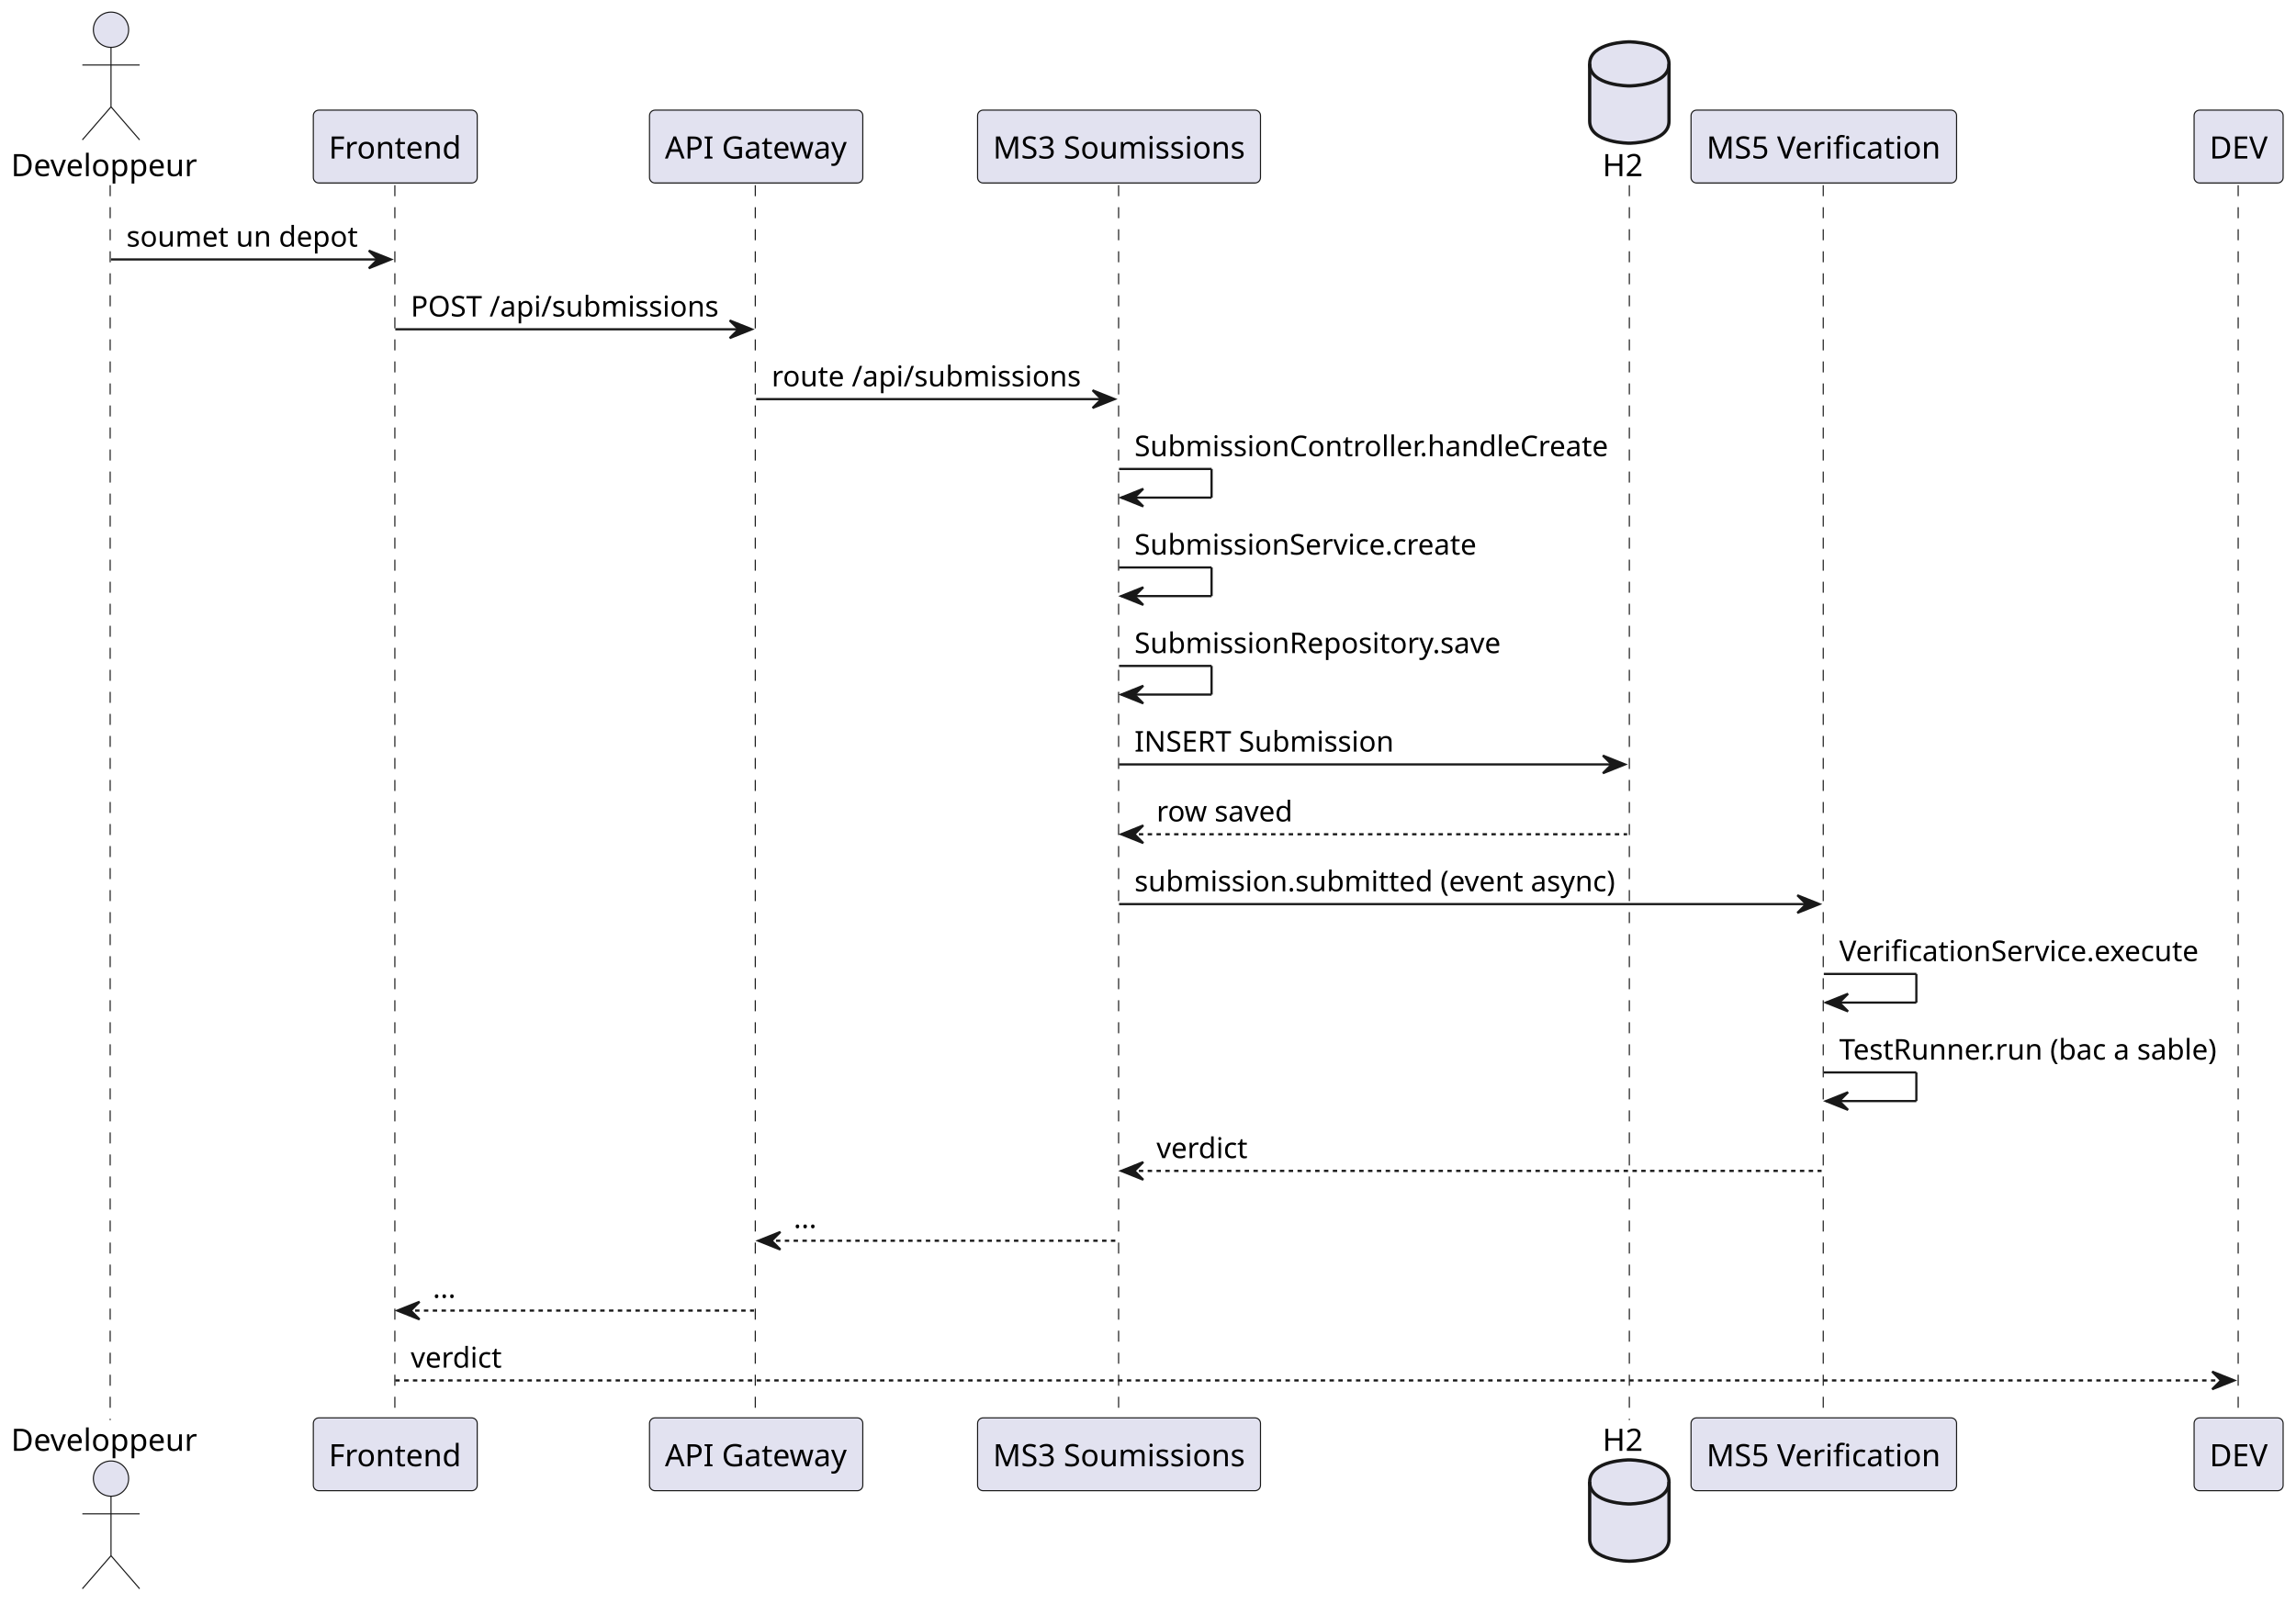
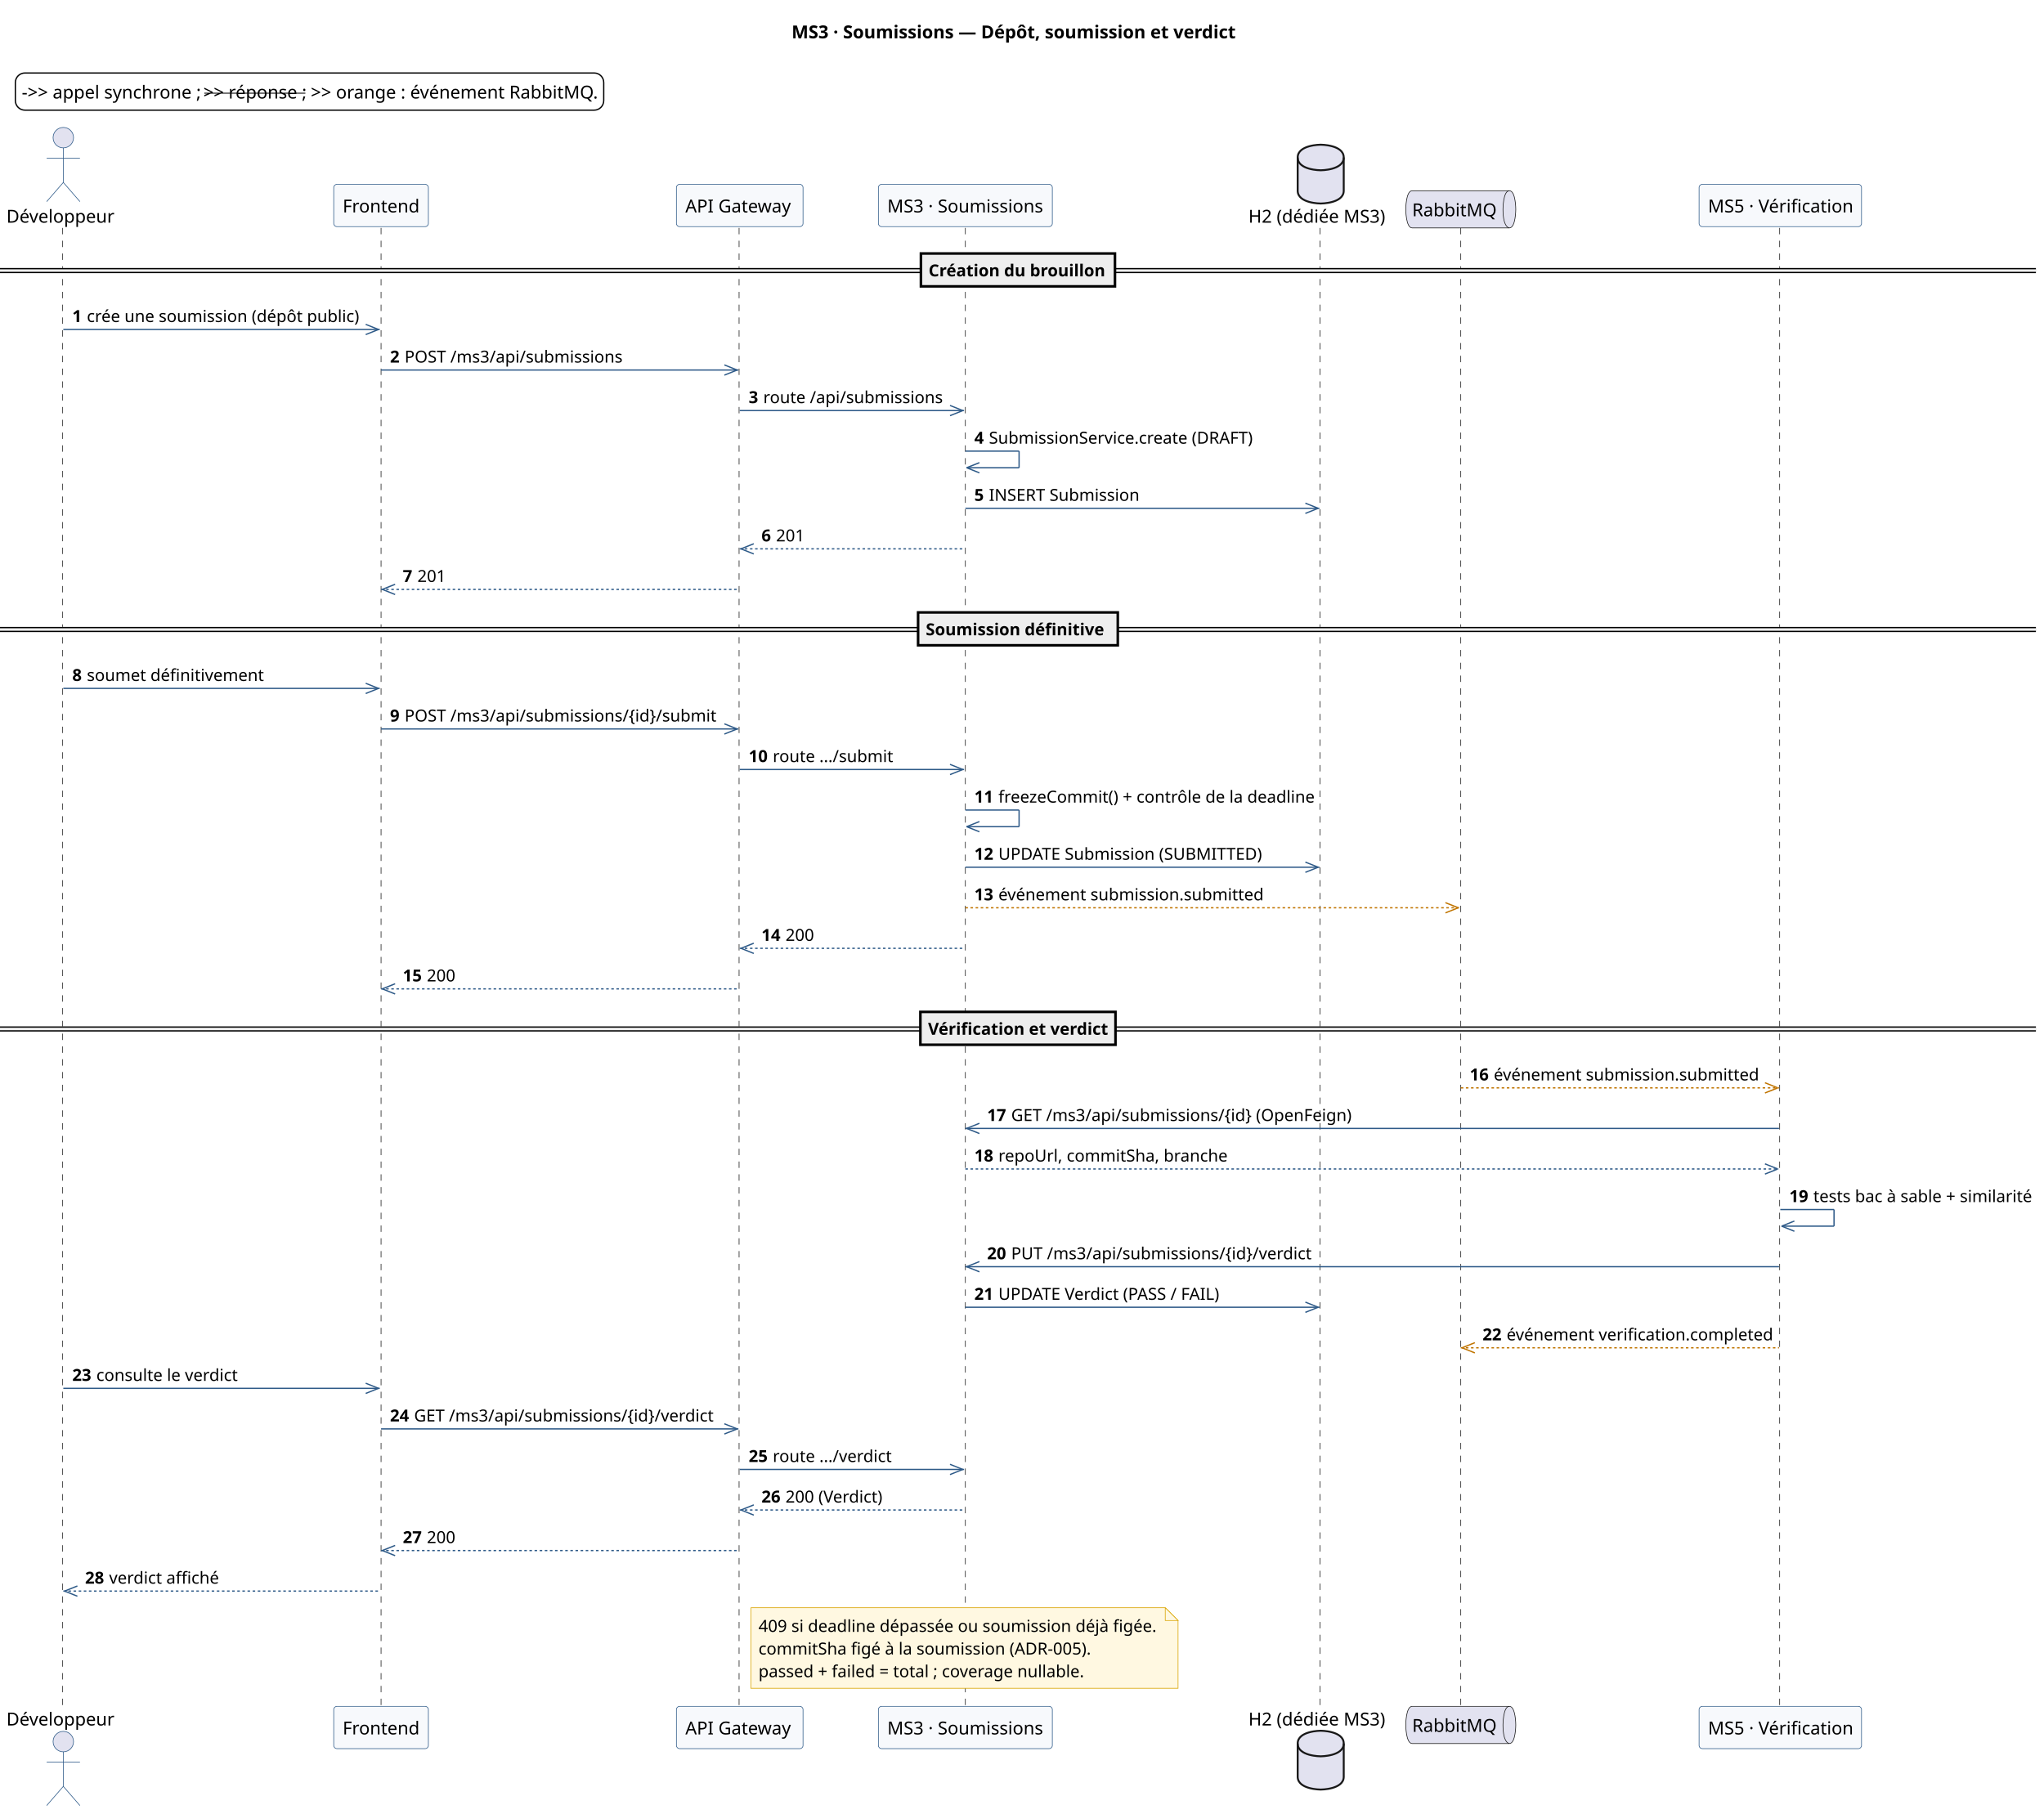
- <svg xmlns="http://www.w3.org/2000/svg" contentStyleType="text/css" height="728px" preserveAspectRatio="none" style="width:1042px;height:728px;background:#FFFFFF;" version="1.1" viewBox="0 0 1042 728" width="1042px" zoomAndPan="magnify">
+ <svg xmlns="http://www.w3.org/2000/svg" contentStyleType="text/css" height="1418px" preserveAspectRatio="none" style="width:1598px;height:1418px;background:#FFFFFF;" version="1.1" viewBox="0 0 1598 1418" width="1598px" zoomAndPan="magnify">
  <defs />
  <g>
-     <line style="stroke:#181818;stroke-width:0.5;stroke-dasharray:5.0,5.0;" x1="50" x2="50" y1="84.068" y2="644.658" />
-     <line style="stroke:#181818;stroke-width:0.5;stroke-dasharray:5.0,5.0;" x1="179.201" x2="179.201" y1="84.068" y2="644.658" />
-     <line style="stroke:#181818;stroke-width:0.5;stroke-dasharray:5.0,5.0;" x1="342.77" x2="342.77" y1="84.068" y2="644.658" />
-     <line style="stroke:#181818;stroke-width:0.5;stroke-dasharray:5.0,5.0;" x1="507.657" x2="507.657" y1="84.068" y2="644.658" />
-     <line style="stroke:#181818;stroke-width:0.5;stroke-dasharray:5.0,5.0;" x1="739.448" x2="739.448" y1="84.068" y2="644.658" />
-     <line style="stroke:#181818;stroke-width:0.5;stroke-dasharray:5.0,5.0;" x1="827.448" x2="827.448" y1="84.068" y2="644.658" />
-     <line style="stroke:#181818;stroke-width:0.5;stroke-dasharray:5.0,5.0;" x1="1015.754" x2="1015.754" y1="84.068" y2="644.658" />
-     <text fill="#000000" font-family="sans-serif" font-size="14" lengthAdjust="spacing" textLength="84.756" x="5" y="79.966">Developpeur</text>
-     <ellipse cx="50.378" cy="13.5" fill="#E2E2F0" rx="8" ry="8" style="stroke:#181818;stroke-width:0.5;" />
-     <path d="M50.378,21.5 L50.378,48.5 M37.378,29.5 L63.378,29.5 M50.378,48.5 L37.378,63.5 M50.378,48.5 L63.378,63.5 " fill="none" style="stroke:#181818;stroke-width:0.5;" />
-     <text fill="#000000" font-family="sans-serif" font-size="14" lengthAdjust="spacing" textLength="84.756" x="5" y="658.624">Developpeur</text>
-     <ellipse cx="50.378" cy="671.226" fill="#E2E2F0" rx="8" ry="8" style="stroke:#181818;stroke-width:0.5;" />
-     <path d="M50.378,679.226 L50.378,706.226 M37.378,687.226 L63.378,687.226 M50.378,706.226 L37.378,721.226 M50.378,706.226 L63.378,721.226 " fill="none" style="stroke:#181818;stroke-width:0.5;" />
-     <rect fill="#E2E2F0" height="33.068" rx="2.5" ry="2.5" style="stroke:#181818;stroke-width:0.5;" width="74.382" x="142.201" y="50" />
-     <text fill="#000000" font-family="sans-serif" font-size="14" lengthAdjust="spacing" textLength="60.382" x="149.201" y="71.966">Frontend</text>
-     <rect fill="#E2E2F0" height="33.068" rx="2.5" ry="2.5" style="stroke:#181818;stroke-width:0.5;" width="74.382" x="142.201" y="643.658" />
-     <text fill="#000000" font-family="sans-serif" font-size="14" lengthAdjust="spacing" textLength="60.382" x="149.201" y="665.624">Frontend</text>
-     <rect fill="#E2E2F0" height="33.068" rx="2.5" ry="2.5" style="stroke:#181818;stroke-width:0.5;" width="96.796" x="294.77" y="50" />
-     <text fill="#000000" font-family="sans-serif" font-size="14" lengthAdjust="spacing" textLength="82.796" x="301.77" y="71.966">API Gateway</text>
-     <rect fill="#E2E2F0" height="33.068" rx="2.5" ry="2.5" style="stroke:#181818;stroke-width:0.5;" width="96.796" x="294.77" y="643.658" />
-     <text fill="#000000" font-family="sans-serif" font-size="14" lengthAdjust="spacing" textLength="82.796" x="301.77" y="665.624">API Gateway</text>
-     <rect fill="#E2E2F0" height="33.068" rx="2.5" ry="2.5" style="stroke:#181818;stroke-width:0.5;" width="128.394" x="443.657" y="50" />
-     <text fill="#000000" font-family="sans-serif" font-size="14" lengthAdjust="spacing" textLength="114.394" x="450.657" y="71.966">MS3 Soumissions</text>
-     <rect fill="#E2E2F0" height="33.068" rx="2.5" ry="2.5" style="stroke:#181818;stroke-width:0.5;" width="128.394" x="443.657" y="643.658" />
-     <text fill="#000000" font-family="sans-serif" font-size="14" lengthAdjust="spacing" textLength="114.394" x="450.657" y="665.624">MS3 Soumissions</text>
-     <text fill="#000000" font-family="sans-serif" font-size="14" lengthAdjust="spacing" textLength="18.382" x="727.257" y="79.966">H2</text>
-     <path d="M721.448,29 C721.448,19 739.448,19 739.448,19 C739.448,19 757.448,19 757.448,29 L757.448,55 C757.448,65 739.448,65 739.448,65 C739.448,65 721.448,65 721.448,55 L721.448,29 " fill="#E2E2F0" style="stroke:#181818;stroke-width:1.5;" />
-     <path d="M721.448,29 C721.448,39 739.448,39 739.448,39 C739.448,39 757.448,39 757.448,29 " fill="none" style="stroke:#181818;stroke-width:1.5;" />
-     <text fill="#000000" font-family="sans-serif" font-size="14" lengthAdjust="spacing" textLength="18.382" x="727.257" y="658.624">H2</text>
-     <path d="M721.448,672.726 C721.448,662.726 739.448,662.726 739.448,662.726 C739.448,662.726 757.448,662.726 757.448,672.726 L757.448,698.726 C757.448,708.726 739.448,708.726 739.448,708.726 C739.448,708.726 721.448,708.726 721.448,698.726 L721.448,672.726 " fill="#E2E2F0" style="stroke:#181818;stroke-width:1.5;" />
-     <path d="M721.448,672.726 C721.448,682.726 739.448,682.726 739.448,682.726 C739.448,682.726 757.448,682.726 757.448,672.726 " fill="none" style="stroke:#181818;stroke-width:1.5;" />
-     <rect fill="#E2E2F0" height="33.068" rx="2.5" ry="2.5" style="stroke:#181818;stroke-width:0.5;" width="120.512" x="767.448" y="50" />
-     <text fill="#000000" font-family="sans-serif" font-size="14" lengthAdjust="spacing" textLength="106.512" x="774.448" y="71.966">MS5 Verification</text>
-     <rect fill="#E2E2F0" height="33.068" rx="2.5" ry="2.5" style="stroke:#181818;stroke-width:0.5;" width="120.512" x="767.448" y="643.658" />
-     <text fill="#000000" font-family="sans-serif" font-size="14" lengthAdjust="spacing" textLength="106.512" x="774.448" y="665.624">MS5 Verification</text>
-     <rect fill="#E2E2F0" height="33.068" rx="2.5" ry="2.5" style="stroke:#181818;stroke-width:0.5;" width="40.404" x="995.754" y="50" />
-     <text fill="#000000" font-family="sans-serif" font-size="14" lengthAdjust="spacing" textLength="26.404" x="1002.754" y="71.966">DEV</text>
-     <rect fill="#E2E2F0" height="33.068" rx="2.5" ry="2.5" style="stroke:#181818;stroke-width:0.5;" width="40.404" x="995.754" y="643.658" />
-     <text fill="#000000" font-family="sans-serif" font-size="14" lengthAdjust="spacing" textLength="26.404" x="1002.754" y="665.624">DEV</text>
-     <polygon fill="#181818" points="167.392,113.774,177.392,117.774,167.392,121.774,171.392,117.774" style="stroke:#181818;stroke-width:1.0;" />
-     <line style="stroke:#181818;stroke-width:1.0;" x1="50.378" x2="173.392" y1="117.774" y2="117.774" />
-     <text fill="#000000" font-family="sans-serif" font-size="13" lengthAdjust="spacing" textLength="105.014" x="57.378" y="111.965">soumet un depot</text>
-     <polygon fill="#181818" points="331.168,145.48,341.168,149.48,331.168,153.48,335.168,149.48" style="stroke:#181818;stroke-width:1.0;" />
-     <line style="stroke:#181818;stroke-width:1.0;" x1="179.392" x2="337.168" y1="149.48" y2="149.48" />
-     <text fill="#000000" font-family="sans-serif" font-size="13" lengthAdjust="spacing" textLength="139.776" x="186.392" y="143.671">POST /api/submissions</text>
-     <polygon fill="#181818" points="495.854,177.186,505.854,181.186,495.854,185.186,499.854,181.186" style="stroke:#181818;stroke-width:1.0;" />
-     <line style="stroke:#181818;stroke-width:1.0;" x1="343.168" x2="501.854" y1="181.186" y2="181.186" />
-     <text fill="#000000" font-family="sans-serif" font-size="13" lengthAdjust="spacing" textLength="140.686" x="350.168" y="175.377">route /api/submissions</text>
-     <line style="stroke:#181818;stroke-width:1.0;" x1="507.854" x2="549.854" y1="212.892" y2="212.892" />
-     <line style="stroke:#181818;stroke-width:1.0;" x1="549.854" x2="549.854" y1="212.892" y2="225.892" />
-     <line style="stroke:#181818;stroke-width:1.0;" x1="508.854" x2="549.854" y1="225.892" y2="225.892" />
-     <polygon fill="#181818" points="518.854,221.892,508.854,225.892,518.854,229.892,514.854,225.892" style="stroke:#181818;stroke-width:1.0;" />
-     <text fill="#000000" font-family="sans-serif" font-size="13" lengthAdjust="spacing" textLength="217.594" x="514.854" y="207.083">SubmissionController.handleCreate</text>
-     <line style="stroke:#181818;stroke-width:1.0;" x1="507.854" x2="549.854" y1="257.598" y2="257.598" />
-     <line style="stroke:#181818;stroke-width:1.0;" x1="549.854" x2="549.854" y1="257.598" y2="270.598" />
-     <line style="stroke:#181818;stroke-width:1.0;" x1="508.854" x2="549.854" y1="270.598" y2="270.598" />
-     <polygon fill="#181818" points="518.854,266.598,508.854,270.598,518.854,274.598,514.854,270.598" style="stroke:#181818;stroke-width:1.0;" />
-     <text fill="#000000" font-family="sans-serif" font-size="13" lengthAdjust="spacing" textLength="155.493" x="514.854" y="251.789">SubmissionService.create</text>
-     <line style="stroke:#181818;stroke-width:1.0;" x1="507.854" x2="549.854" y1="302.304" y2="302.304" />
-     <line style="stroke:#181818;stroke-width:1.0;" x1="549.854" x2="549.854" y1="302.304" y2="315.304" />
-     <line style="stroke:#181818;stroke-width:1.0;" x1="508.854" x2="549.854" y1="315.304" y2="315.304" />
-     <polygon fill="#181818" points="518.854,311.304,508.854,315.304,518.854,319.304,514.854,315.304" style="stroke:#181818;stroke-width:1.0;" />
-     <text fill="#000000" font-family="sans-serif" font-size="13" lengthAdjust="spacing" textLength="166.738" x="514.854" y="296.495">SubmissionRepository.save</text>
-     <polygon fill="#181818" points="727.448,343.01,737.448,347.01,727.448,351.01,731.448,347.01" style="stroke:#181818;stroke-width:1.0;" />
-     <line style="stroke:#181818;stroke-width:1.0;" x1="507.854" x2="733.448" y1="347.01" y2="347.01" />
-     <text fill="#000000" font-family="sans-serif" font-size="13" lengthAdjust="spacing" textLength="117.728" x="514.854" y="341.201">INSERT Submission</text>
-     <polygon fill="#181818" points="518.854,374.716,508.854,378.716,518.854,382.716,514.854,378.716" style="stroke:#181818;stroke-width:1.0;" />
-     <line style="stroke:#181818;stroke-width:1.0;stroke-dasharray:2.0,2.0;" x1="512.854" x2="738.448" y1="378.716" y2="378.716" />
-     <text fill="#000000" font-family="sans-serif" font-size="13" lengthAdjust="spacing" textLength="62.283" x="524.854" y="372.907">row saved</text>
-     <polygon fill="#181818" points="815.704,406.422,825.704,410.422,815.704,414.422,819.704,410.422" style="stroke:#181818;stroke-width:1.0;" />
-     <line style="stroke:#181818;stroke-width:1.0;" x1="507.854" x2="821.704" y1="410.422" y2="410.422" />
-     <text fill="#000000" font-family="sans-serif" font-size="13" lengthAdjust="spacing" textLength="218.413" x="514.854" y="404.613">submission.submitted (event async)</text>
-     <line style="stroke:#181818;stroke-width:1.0;" x1="827.704" x2="869.704" y1="442.128" y2="442.128" />
-     <line style="stroke:#181818;stroke-width:1.0;" x1="869.704" x2="869.704" y1="442.128" y2="455.128" />
-     <line style="stroke:#181818;stroke-width:1.0;" x1="828.704" x2="869.704" y1="455.128" y2="455.128" />
-     <polygon fill="#181818" points="838.704,451.128,828.704,455.128,838.704,459.128,834.704,455.128" style="stroke:#181818;stroke-width:1.0;" />
-     <text fill="#000000" font-family="sans-serif" font-size="13" lengthAdjust="spacing" textLength="163.852" x="834.704" y="436.319">VerificationService.execute</text>
-     <line style="stroke:#181818;stroke-width:1.0;" x1="827.704" x2="869.704" y1="486.834" y2="486.834" />
-     <line style="stroke:#181818;stroke-width:1.0;" x1="869.704" x2="869.704" y1="486.834" y2="499.834" />
-     <line style="stroke:#181818;stroke-width:1.0;" x1="828.704" x2="869.704" y1="499.834" y2="499.834" />
-     <polygon fill="#181818" points="838.704,495.834,828.704,499.834,838.704,503.834,834.704,499.834" style="stroke:#181818;stroke-width:1.0;" />
-     <text fill="#000000" font-family="sans-serif" font-size="13" lengthAdjust="spacing" textLength="174.252" x="834.704" y="481.025">TestRunner.run (bac a sable)</text>
-     <polygon fill="#181818" points="518.854,527.54,508.854,531.54,518.854,535.54,514.854,531.54" style="stroke:#181818;stroke-width:1.0;" />
-     <line style="stroke:#181818;stroke-width:1.0;stroke-dasharray:2.0,2.0;" x1="512.854" x2="826.704" y1="531.54" y2="531.54" />
-     <text fill="#000000" font-family="sans-serif" font-size="13" lengthAdjust="spacing" textLength="41.587" x="524.854" y="525.731">verdict</text>
-     <polygon fill="#181818" points="354.168,559.246,344.168,563.246,354.168,567.246,350.168,563.246" style="stroke:#181818;stroke-width:1.0;" />
-     <line style="stroke:#181818;stroke-width:1.0;stroke-dasharray:2.0,2.0;" x1="348.168" x2="506.854" y1="563.246" y2="563.246" />
-     <text fill="#000000" font-family="sans-serif" font-size="13" lengthAdjust="spacing" textLength="10.452" x="360.168" y="557.437">...</text>
-     <polygon fill="#181818" points="190.392,590.952,180.392,594.952,190.392,598.952,186.392,594.952" style="stroke:#181818;stroke-width:1.0;" />
-     <line style="stroke:#181818;stroke-width:1.0;stroke-dasharray:2.0,2.0;" x1="184.392" x2="342.168" y1="594.952" y2="594.952" />
-     <text fill="#000000" font-family="sans-serif" font-size="13" lengthAdjust="spacing" textLength="10.452" x="196.392" y="589.143">...</text>
-     <polygon fill="#181818" points="1003.956,622.658,1013.956,626.658,1003.956,630.658,1007.956,626.658" style="stroke:#181818;stroke-width:1.0;" />
-     <line style="stroke:#181818;stroke-width:1.0;stroke-dasharray:2.0,2.0;" x1="179.392" x2="1009.956" y1="626.658" y2="626.658" />
-     <text fill="#000000" font-family="sans-serif" font-size="13" lengthAdjust="spacing" textLength="41.587" x="186.392" y="620.849">verdict</text>
+     <text fill="#000000" font-family="sans-serif" font-size="14" font-weight="bold" lengthAdjust="spacing" textLength="352.938" x="618.859" y="29.966">MS3 · Soumissions — Dépôt, soumission et verdict</text>
+     <line style="stroke:#181818;stroke-width:0.5;stroke-dasharray:5.0,5.0;" x1="49" x2="49" y1="178.204" y2="1335.208" />
+     <line style="stroke:#181818;stroke-width:0.5;stroke-dasharray:5.0,5.0;" x1="297.906" x2="297.906" y1="178.204" y2="1335.208" />
+     <line style="stroke:#181818;stroke-width:0.5;stroke-dasharray:5.0,5.0;" x1="577.812" x2="577.812" y1="178.204" y2="1335.208" />
+     <line style="stroke:#181818;stroke-width:0.5;stroke-dasharray:5.0,5.0;" x1="754.719" x2="754.719" y1="178.204" y2="1335.208" />
+     <line style="stroke:#181818;stroke-width:0.5;stroke-dasharray:5.0,5.0;" x1="1032.031" x2="1032.031" y1="178.204" y2="1335.208" />
+     <line style="stroke:#181818;stroke-width:0.5;stroke-dasharray:5.0,5.0;" x1="1142.031" x2="1142.031" y1="178.204" y2="1335.208" />
+     <line style="stroke:#181818;stroke-width:0.5;stroke-dasharray:5.0,5.0;" x1="1391.344" x2="1391.344" y1="178.204" y2="1335.208" />
+     <text fill="#000000" font-family="sans-serif" font-size="14" lengthAdjust="spacing" textLength="83" x="5" y="174.102">Développeur</text>
+     <ellipse cx="49.5" cy="107.636" fill="#E2E2F0" rx="8" ry="8" style="stroke:#2E5A88;stroke-width:0.5;" />
+     <path d="M49.5,115.636 L49.5,142.636 M36.5,123.636 L62.5,123.636 M49.5,142.636 L36.5,157.636 M49.5,142.636 L62.5,157.636 " fill="none" style="stroke:#2E5A88;stroke-width:0.5;" />
+     <text fill="#000000" font-family="sans-serif" font-size="14" lengthAdjust="spacing" textLength="83" x="5" y="1349.174">Développeur</text>
+     <ellipse cx="49.5" cy="1361.776" fill="#E2E2F0" rx="8" ry="8" style="stroke:#2E5A88;stroke-width:0.5;" />
+     <path d="M49.5,1369.776 L49.5,1396.776 M36.5,1377.776 L62.5,1377.776 M49.5,1396.776 L36.5,1411.776 M49.5,1396.776 L62.5,1411.776 " fill="none" style="stroke:#2E5A88;stroke-width:0.5;" />
+     <rect fill="#F7F9FC" height="33.068" rx="2.5" ry="2.5" style="stroke:#2E5A88;stroke-width:0.5;" width="74" x="260.906" y="144.136" />
+     <text fill="#000000" font-family="sans-serif" font-size="14" lengthAdjust="spacing" textLength="60" x="267.906" y="166.102">Frontend</text>
+     <rect fill="#F7F9FC" height="33.068" rx="2.5" ry="2.5" style="stroke:#2E5A88;stroke-width:0.5;" width="74" x="260.906" y="1334.208" />
+     <text fill="#000000" font-family="sans-serif" font-size="14" lengthAdjust="spacing" textLength="60" x="267.906" y="1356.174">Frontend</text>
+     <rect fill="#F7F9FC" height="33.068" rx="2.5" ry="2.5" style="stroke:#2E5A88;stroke-width:0.5;" width="99" x="528.812" y="144.136" />
+     <text fill="#000000" font-family="sans-serif" font-size="14" lengthAdjust="spacing" textLength="85" x="535.812" y="166.102">API Gateway</text>
+     <rect fill="#F7F9FC" height="33.068" rx="2.5" ry="2.5" style="stroke:#2E5A88;stroke-width:0.5;" width="99" x="528.812" y="1334.208" />
+     <text fill="#000000" font-family="sans-serif" font-size="14" lengthAdjust="spacing" textLength="85" x="535.812" y="1356.174">API Gateway</text>
+     <rect fill="#F7F9FC" height="33.068" rx="2.5" ry="2.5" style="stroke:#2E5A88;stroke-width:0.5;" width="136" x="686.719" y="144.136" />
+     <text fill="#000000" font-family="sans-serif" font-size="14" lengthAdjust="spacing" textLength="122" x="693.719" y="166.102">MS3 · Soumissions</text>
+     <rect fill="#F7F9FC" height="33.068" rx="2.5" ry="2.5" style="stroke:#2E5A88;stroke-width:0.5;" width="136" x="686.719" y="1334.208" />
+     <text fill="#000000" font-family="sans-serif" font-size="14" lengthAdjust="spacing" textLength="122" x="693.719" y="1356.174">MS3 · Soumissions</text>
+     <text fill="#000000" font-family="sans-serif" font-size="14" lengthAdjust="spacing" textLength="107" x="976.031" y="174.102">H2 (dédiée MS3)</text>
+     <path d="M1014.531,123.136 C1014.531,113.136 1032.531,113.136 1032.531,113.136 C1032.531,113.136 1050.531,113.136 1050.531,123.136 L1050.531,149.136 C1050.531,159.136 1032.531,159.136 1032.531,159.136 C1032.531,159.136 1014.531,159.136 1014.531,149.136 L1014.531,123.136 " fill="#E2E2F0" style="stroke:#181818;stroke-width:1.5;" />
+     <path d="M1014.531,123.136 C1014.531,133.136 1032.531,133.136 1032.531,133.136 C1032.531,133.136 1050.531,133.136 1050.531,123.136 " fill="none" style="stroke:#181818;stroke-width:1.5;" />
+     <text fill="#000000" font-family="sans-serif" font-size="14" lengthAdjust="spacing" textLength="107" x="976.031" y="1349.174">H2 (dédiée MS3)</text>
+     <path d="M1014.531,1363.276 C1014.531,1353.276 1032.531,1353.276 1032.531,1353.276 C1032.531,1353.276 1050.531,1353.276 1050.531,1363.276 L1050.531,1389.276 C1050.531,1399.276 1032.531,1399.276 1032.531,1399.276 C1032.531,1399.276 1014.531,1399.276 1014.531,1389.276 L1014.531,1363.276 " fill="#E2E2F0" style="stroke:#181818;stroke-width:1.5;" />
+     <path d="M1014.531,1363.276 C1014.531,1373.276 1032.531,1373.276 1032.531,1373.276 C1032.531,1373.276 1050.531,1373.276 1050.531,1363.276 " fill="none" style="stroke:#181818;stroke-width:1.5;" />
+     <path d="M1104.031,149.136 L1180.031,149.136 C1185.031,149.136 1185.031,163.67 1185.031,163.67 C1185.031,163.67 1185.031,178.204 1180.031,178.204 L1104.031,178.204 C1099.031,178.204 1099.031,163.67 1099.031,163.67 C1099.031,163.67 1099.031,149.136 1104.031,149.136 " fill="#E2E2F0" style="stroke:#181818;stroke-width:0.5;" />
+     <path d="M1180.031,149.136 C1175.031,149.136 1175.031,163.67 1175.031,163.67 C1175.031,178.204 1180.031,178.204 1180.031,178.204 " fill="none" style="stroke:#181818;stroke-width:0.5;" />
+     <text fill="#000000" font-family="sans-serif" font-size="14" lengthAdjust="spacing" textLength="66" x="1104.031" y="169.102">RabbitMQ</text>
+     <path d="M1104.031,1334.208 L1180.031,1334.208 C1185.031,1334.208 1185.031,1348.742 1185.031,1348.742 C1185.031,1348.742 1185.031,1363.276 1180.031,1363.276 L1104.031,1363.276 C1099.031,1363.276 1099.031,1348.742 1099.031,1348.742 C1099.031,1348.742 1099.031,1334.208 1104.031,1334.208 " fill="#E2E2F0" style="stroke:#181818;stroke-width:0.5;" />
+     <path d="M1180.031,1334.208 C1175.031,1334.208 1175.031,1348.742 1175.031,1348.742 C1175.031,1363.276 1180.031,1363.276 1180.031,1363.276 " fill="none" style="stroke:#181818;stroke-width:0.5;" />
+     <text fill="#000000" font-family="sans-serif" font-size="14" lengthAdjust="spacing" textLength="66" x="1104.031" y="1354.174">RabbitMQ</text>
+     <rect fill="#F7F9FC" height="33.068" rx="2.5" ry="2.5" style="stroke:#2E5A88;stroke-width:0.5;" width="127" x="1328.344" y="144.136" />
+     <text fill="#000000" font-family="sans-serif" font-size="14" lengthAdjust="spacing" textLength="113" x="1335.344" y="166.102">MS5 · Vérification</text>
+     <rect fill="#F7F9FC" height="33.068" rx="2.5" ry="2.5" style="stroke:#2E5A88;stroke-width:0.5;" width="127" x="1328.344" y="1334.208" />
+     <text fill="#000000" font-family="sans-serif" font-size="14" lengthAdjust="spacing" textLength="113" x="1335.344" y="1356.174">MS5 · Vérification</text>
+     <rect fill="#EEEEEE" height="3" style="stroke:#EEEEEE;stroke-width:1.0;" width="1591.656" x="0" y="210.057" />
+     <line style="stroke:#000000;stroke-width:1.0;" x1="0" x2="1591.656" y1="210.057" y2="210.057" />
+     <line style="stroke:#000000;stroke-width:1.0;" x1="0" x2="1591.656" y1="213.057" y2="213.057" />
+     <rect fill="#EEEEEE" height="25.706" style="stroke:#000000;stroke-width:2.0;" width="151.719" x="719.969" y="198.204" />
+     <text fill="#000000" font-family="sans-serif" font-size="13" font-weight="bold" lengthAdjust="spacing" textLength="134.719" x="725.969" y="216.101">Création du brouillon</text>
+     <line style="stroke:#2E5A88;stroke-width:1.0;" x1="295.906" x2="285.906" y1="257.616" y2="253.616" />
+     <line style="stroke:#2E5A88;stroke-width:1.0;" x1="295.906" x2="285.906" y1="257.616" y2="261.616" />
+     <line style="stroke:#2E5A88;stroke-width:1.0;" x1="49.5" x2="296.906" y1="257.616" y2="257.616" />
+     <text fill="#000000" font-family="sans-serif" font-size="13" font-weight="bold" lengthAdjust="spacing" textLength="7.406" x="56.5" y="251.807">1</text>
+     <text fill="#000000" font-family="sans-serif" font-size="13" lengthAdjust="spacing" textLength="213" x="67.906" y="251.807">crée une soumission (dépôt public)</text>
+     <line style="stroke:#2E5A88;stroke-width:1.0;" x1="576.312" x2="566.312" y1="289.322" y2="285.322" />
+     <line style="stroke:#2E5A88;stroke-width:1.0;" x1="576.312" x2="566.312" y1="289.322" y2="293.322" />
+     <line style="stroke:#2E5A88;stroke-width:1.0;" x1="297.906" x2="577.312" y1="289.322" y2="289.322" />
+     <text fill="#000000" font-family="sans-serif" font-size="13" font-weight="bold" lengthAdjust="spacing" textLength="7.406" x="304.906" y="283.513">2</text>
+     <text fill="#000000" font-family="sans-serif" font-size="13" lengthAdjust="spacing" textLength="173" x="316.312" y="283.513">POST /ms3/api/submissions</text>
+     <line style="stroke:#2E5A88;stroke-width:1.0;" x1="752.719" x2="742.719" y1="321.028" y2="317.028" />
+     <line style="stroke:#2E5A88;stroke-width:1.0;" x1="752.719" x2="742.719" y1="321.028" y2="325.028" />
+     <line style="stroke:#2E5A88;stroke-width:1.0;" x1="578.312" x2="753.719" y1="321.028" y2="321.028" />
+     <text fill="#000000" font-family="sans-serif" font-size="13" font-weight="bold" lengthAdjust="spacing" textLength="7.406" x="585.312" y="315.219">3</text>
+     <text fill="#000000" font-family="sans-serif" font-size="13" lengthAdjust="spacing" textLength="141" x="596.719" y="315.219">route /api/submissions</text>
+     <line style="stroke:#2E5A88;stroke-width:1.0;" x1="754.719" x2="796.719" y1="352.734" y2="352.734" />
+     <line style="stroke:#2E5A88;stroke-width:1.0;" x1="796.719" x2="796.719" y1="352.734" y2="365.734" />
+     <line style="stroke:#2E5A88;stroke-width:1.0;" x1="755.719" x2="796.719" y1="365.734" y2="365.734" />
+     <line style="stroke:#2E5A88;stroke-width:1.0;" x1="755.719" x2="765.719" y1="365.734" y2="361.734" />
+     <line style="stroke:#2E5A88;stroke-width:1.0;" x1="755.719" x2="765.719" y1="365.734" y2="369.734" />
+     <text fill="#000000" font-family="sans-serif" font-size="13" font-weight="bold" lengthAdjust="spacing" textLength="7.406" x="761.719" y="346.925">4</text>
+     <text fill="#000000" font-family="sans-serif" font-size="13" lengthAdjust="spacing" textLength="208" x="773.125" y="346.925">SubmissionService.create (DRAFT)</text>
+     <line style="stroke:#2E5A88;stroke-width:1.0;" x1="1030.531" x2="1020.531" y1="397.44" y2="393.44" />
+     <line style="stroke:#2E5A88;stroke-width:1.0;" x1="1030.531" x2="1020.531" y1="397.44" y2="401.44" />
+     <line style="stroke:#2E5A88;stroke-width:1.0;" x1="754.719" x2="1031.531" y1="397.44" y2="397.44" />
+     <text fill="#000000" font-family="sans-serif" font-size="13" font-weight="bold" lengthAdjust="spacing" textLength="7.406" x="761.719" y="391.631">5</text>
+     <text fill="#000000" font-family="sans-serif" font-size="13" lengthAdjust="spacing" textLength="120" x="773.125" y="391.631">INSERT Submission</text>
+     <line style="stroke:#2E5A88;stroke-width:1.0;" x1="579.312" x2="589.312" y1="429.146" y2="425.146" />
+     <line style="stroke:#2E5A88;stroke-width:1.0;" x1="579.312" x2="589.312" y1="429.146" y2="433.146" />
+     <line style="stroke:#2E5A88;stroke-width:1.0;stroke-dasharray:2.0,2.0;" x1="578.312" x2="753.719" y1="429.146" y2="429.146" />
+     <text fill="#000000" font-family="sans-serif" font-size="13" font-weight="bold" lengthAdjust="spacing" textLength="7.406" x="595.312" y="423.337">6</text>
+     <text fill="#000000" font-family="sans-serif" font-size="13" lengthAdjust="spacing" textLength="21" x="606.719" y="423.337">201</text>
+     <line style="stroke:#2E5A88;stroke-width:1.0;" x1="298.906" x2="308.906" y1="460.852" y2="456.852" />
+     <line style="stroke:#2E5A88;stroke-width:1.0;" x1="298.906" x2="308.906" y1="460.852" y2="464.852" />
+     <line style="stroke:#2E5A88;stroke-width:1.0;stroke-dasharray:2.0,2.0;" x1="297.906" x2="577.312" y1="460.852" y2="460.852" />
+     <text fill="#000000" font-family="sans-serif" font-size="13" font-weight="bold" lengthAdjust="spacing" textLength="7.406" x="314.906" y="455.043">7</text>
+     <text fill="#000000" font-family="sans-serif" font-size="13" lengthAdjust="spacing" textLength="21" x="326.312" y="455.043">201</text>
+     <rect fill="#EEEEEE" height="3" style="stroke:#EEEEEE;stroke-width:1.0;" width="1591.656" x="0" y="490.705" />
+     <line style="stroke:#000000;stroke-width:1.0;" x1="0" x2="1591.656" y1="490.705" y2="490.705" />
+     <line style="stroke:#000000;stroke-width:1.0;" x1="0" x2="1591.656" y1="493.705" y2="493.705" />
+     <rect fill="#EEEEEE" height="25.706" style="stroke:#000000;stroke-width:2.0;" width="156.125" x="717.766" y="478.852" />
+     <text fill="#000000" font-family="sans-serif" font-size="13" font-weight="bold" lengthAdjust="spacing" textLength="139.125" x="723.766" y="496.749">Soumission définitive</text>
+     <line style="stroke:#2E5A88;stroke-width:1.0;" x1="295.906" x2="285.906" y1="538.264" y2="534.264" />
+     <line style="stroke:#2E5A88;stroke-width:1.0;" x1="295.906" x2="285.906" y1="538.264" y2="542.264" />
+     <line style="stroke:#2E5A88;stroke-width:1.0;" x1="49.5" x2="296.906" y1="538.264" y2="538.264" />
+     <text fill="#000000" font-family="sans-serif" font-size="13" font-weight="bold" lengthAdjust="spacing" textLength="7.406" x="56.5" y="532.455">8</text>
+     <text fill="#000000" font-family="sans-serif" font-size="13" lengthAdjust="spacing" textLength="137" x="67.906" y="532.455">soumet définitivement</text>
+     <line style="stroke:#2E5A88;stroke-width:1.0;" x1="576.312" x2="566.312" y1="569.97" y2="565.97" />
+     <line style="stroke:#2E5A88;stroke-width:1.0;" x1="576.312" x2="566.312" y1="569.97" y2="573.97" />
+     <line style="stroke:#2E5A88;stroke-width:1.0;" x1="297.906" x2="577.312" y1="569.97" y2="569.97" />
+     <text fill="#000000" font-family="sans-serif" font-size="13" font-weight="bold" lengthAdjust="spacing" textLength="7.406" x="304.906" y="564.161">9</text>
+     <text fill="#000000" font-family="sans-serif" font-size="13" lengthAdjust="spacing" textLength="245" x="316.312" y="564.161">POST /ms3/api/submissions/{id}/submit</text>
+     <line style="stroke:#2E5A88;stroke-width:1.0;" x1="752.719" x2="742.719" y1="601.676" y2="597.676" />
+     <line style="stroke:#2E5A88;stroke-width:1.0;" x1="752.719" x2="742.719" y1="601.676" y2="605.676" />
+     <line style="stroke:#2E5A88;stroke-width:1.0;" x1="578.312" x2="753.719" y1="601.676" y2="601.676" />
+     <text fill="#000000" font-family="sans-serif" font-size="13" font-weight="bold" lengthAdjust="spacing" textLength="14.812" x="585.312" y="595.867">10</text>
+     <text fill="#000000" font-family="sans-serif" font-size="13" lengthAdjust="spacing" textLength="91" x="604.125" y="595.867">route .../submit</text>
+     <line style="stroke:#2E5A88;stroke-width:1.0;" x1="754.719" x2="796.719" y1="633.382" y2="633.382" />
+     <line style="stroke:#2E5A88;stroke-width:1.0;" x1="796.719" x2="796.719" y1="633.382" y2="646.382" />
+     <line style="stroke:#2E5A88;stroke-width:1.0;" x1="755.719" x2="796.719" y1="646.382" y2="646.382" />
+     <line style="stroke:#2E5A88;stroke-width:1.0;" x1="755.719" x2="765.719" y1="646.382" y2="642.382" />
+     <line style="stroke:#2E5A88;stroke-width:1.0;" x1="755.719" x2="765.719" y1="646.382" y2="650.382" />
+     <text fill="#000000" font-family="sans-serif" font-size="13" font-weight="bold" lengthAdjust="spacing" textLength="14.812" x="761.719" y="627.573">11</text>
+     <text fill="#000000" font-family="sans-serif" font-size="13" lengthAdjust="spacing" textLength="245" x="780.531" y="627.573">freezeCommit() + contrôle de la deadline</text>
+     <line style="stroke:#2E5A88;stroke-width:1.0;" x1="1030.531" x2="1020.531" y1="678.088" y2="674.088" />
+     <line style="stroke:#2E5A88;stroke-width:1.0;" x1="1030.531" x2="1020.531" y1="678.088" y2="682.088" />
+     <line style="stroke:#2E5A88;stroke-width:1.0;" x1="754.719" x2="1031.531" y1="678.088" y2="678.088" />
+     <text fill="#000000" font-family="sans-serif" font-size="13" font-weight="bold" lengthAdjust="spacing" textLength="14.812" x="761.719" y="672.279">12</text>
+     <text fill="#000000" font-family="sans-serif" font-size="13" lengthAdjust="spacing" textLength="210" x="780.531" y="672.279">UPDATE Submission (SUBMITTED)</text>
+     <line style="stroke:#C07400;stroke-width:1.0;" x1="1140.031" x2="1130.031" y1="709.794" y2="705.794" />
+     <line style="stroke:#C07400;stroke-width:1.0;" x1="1140.031" x2="1130.031" y1="709.794" y2="713.794" />
+     <line style="stroke:#C07400;stroke-width:1.0;stroke-dasharray:2.0,2.0;" x1="754.719" x2="1141.031" y1="709.794" y2="709.794" />
+     <text fill="#000000" font-family="sans-serif" font-size="13" font-weight="bold" lengthAdjust="spacing" textLength="14.812" x="761.719" y="703.985">13</text>
+     <text fill="#000000" font-family="sans-serif" font-size="13" lengthAdjust="spacing" textLength="207" x="780.531" y="703.985">événement submission.submitted</text>
+     <line style="stroke:#2E5A88;stroke-width:1.0;" x1="579.312" x2="589.312" y1="741.5" y2="737.5" />
+     <line style="stroke:#2E5A88;stroke-width:1.0;" x1="579.312" x2="589.312" y1="741.5" y2="745.5" />
+     <line style="stroke:#2E5A88;stroke-width:1.0;stroke-dasharray:2.0,2.0;" x1="578.312" x2="753.719" y1="741.5" y2="741.5" />
+     <text fill="#000000" font-family="sans-serif" font-size="13" font-weight="bold" lengthAdjust="spacing" textLength="14.812" x="595.312" y="735.691">14</text>
+     <text fill="#000000" font-family="sans-serif" font-size="13" lengthAdjust="spacing" textLength="21" x="614.125" y="735.691">200</text>
+     <line style="stroke:#2E5A88;stroke-width:1.0;" x1="298.906" x2="308.906" y1="773.206" y2="769.206" />
+     <line style="stroke:#2E5A88;stroke-width:1.0;" x1="298.906" x2="308.906" y1="773.206" y2="777.206" />
+     <line style="stroke:#2E5A88;stroke-width:1.0;stroke-dasharray:2.0,2.0;" x1="297.906" x2="577.312" y1="773.206" y2="773.206" />
+     <text fill="#000000" font-family="sans-serif" font-size="13" font-weight="bold" lengthAdjust="spacing" textLength="14.812" x="314.906" y="767.397">15</text>
+     <text fill="#000000" font-family="sans-serif" font-size="13" lengthAdjust="spacing" textLength="21" x="333.719" y="767.397">200</text>
+     <rect fill="#EEEEEE" height="3" style="stroke:#EEEEEE;stroke-width:1.0;" width="1591.656" x="0" y="803.059" />
+     <line style="stroke:#000000;stroke-width:1.0;" x1="0" x2="1591.656" y1="803.059" y2="803.059" />
+     <line style="stroke:#000000;stroke-width:1.0;" x1="0" x2="1591.656" y1="806.059" y2="806.059" />
+     <rect fill="#EEEEEE" height="25.706" style="stroke:#000000;stroke-width:2.0;" width="152.531" x="719.562" y="791.206" />
+     <text fill="#000000" font-family="sans-serif" font-size="13" font-weight="bold" lengthAdjust="spacing" textLength="135.531" x="725.562" y="809.103">Vérification et verdict</text>
+     <line style="stroke:#C07400;stroke-width:1.0;" x1="1389.844" x2="1379.844" y1="850.618" y2="846.618" />
+     <line style="stroke:#C07400;stroke-width:1.0;" x1="1389.844" x2="1379.844" y1="850.618" y2="854.618" />
+     <line style="stroke:#C07400;stroke-width:1.0;stroke-dasharray:2.0,2.0;" x1="1142.031" x2="1390.844" y1="850.618" y2="850.618" />
+     <text fill="#000000" font-family="sans-serif" font-size="13" font-weight="bold" lengthAdjust="spacing" textLength="14.812" x="1149.031" y="844.809">16</text>
+     <text fill="#000000" font-family="sans-serif" font-size="13" lengthAdjust="spacing" textLength="207" x="1167.844" y="844.809">événement submission.submitted</text>
+     <line style="stroke:#2E5A88;stroke-width:1.0;" x1="755.719" x2="765.719" y1="882.324" y2="878.324" />
+     <line style="stroke:#2E5A88;stroke-width:1.0;" x1="755.719" x2="765.719" y1="882.324" y2="886.324" />
+     <line style="stroke:#2E5A88;stroke-width:1.0;" x1="754.719" x2="1390.844" y1="882.324" y2="882.324" />
+     <text fill="#000000" font-family="sans-serif" font-size="13" font-weight="bold" lengthAdjust="spacing" textLength="14.812" x="771.719" y="876.515">17</text>
+     <text fill="#000000" font-family="sans-serif" font-size="13" lengthAdjust="spacing" textLength="268" x="790.531" y="876.515">GET /ms3/api/submissions/{id} (OpenFeign)</text>
+     <line style="stroke:#2E5A88;stroke-width:1.0;" x1="1389.844" x2="1379.844" y1="914.03" y2="910.03" />
+     <line style="stroke:#2E5A88;stroke-width:1.0;" x1="1389.844" x2="1379.844" y1="914.03" y2="918.03" />
+     <line style="stroke:#2E5A88;stroke-width:1.0;stroke-dasharray:2.0,2.0;" x1="754.719" x2="1390.844" y1="914.03" y2="914.03" />
+     <text fill="#000000" font-family="sans-serif" font-size="13" font-weight="bold" lengthAdjust="spacing" textLength="14.812" x="761.719" y="908.221">18</text>
+     <text fill="#000000" font-family="sans-serif" font-size="13" lengthAdjust="spacing" textLength="174" x="780.531" y="908.221">repoUrl, commitSha, branche</text>
+     <line style="stroke:#2E5A88;stroke-width:1.0;" x1="1391.844" x2="1433.844" y1="945.736" y2="945.736" />
+     <line style="stroke:#2E5A88;stroke-width:1.0;" x1="1433.844" x2="1433.844" y1="945.736" y2="958.736" />
+     <line style="stroke:#2E5A88;stroke-width:1.0;" x1="1392.844" x2="1433.844" y1="958.736" y2="958.736" />
+     <line style="stroke:#2E5A88;stroke-width:1.0;" x1="1392.844" x2="1402.844" y1="958.736" y2="954.736" />
+     <line style="stroke:#2E5A88;stroke-width:1.0;" x1="1392.844" x2="1402.844" y1="958.736" y2="962.736" />
+     <text fill="#000000" font-family="sans-serif" font-size="13" font-weight="bold" lengthAdjust="spacing" textLength="14.812" x="1398.844" y="939.927">19</text>
+     <text fill="#000000" font-family="sans-serif" font-size="13" lengthAdjust="spacing" textLength="167" x="1417.656" y="939.927">tests bac à sable + similarité</text>
+     <line style="stroke:#2E5A88;stroke-width:1.0;" x1="755.719" x2="765.719" y1="990.442" y2="986.442" />
+     <line style="stroke:#2E5A88;stroke-width:1.0;" x1="755.719" x2="765.719" y1="990.442" y2="994.442" />
+     <line style="stroke:#2E5A88;stroke-width:1.0;" x1="754.719" x2="1390.844" y1="990.442" y2="990.442" />
+     <text fill="#000000" font-family="sans-serif" font-size="13" font-weight="bold" lengthAdjust="spacing" textLength="14.812" x="771.719" y="984.633">20</text>
+     <text fill="#000000" font-family="sans-serif" font-size="13" lengthAdjust="spacing" textLength="236" x="790.531" y="984.633">PUT /ms3/api/submissions/{id}/verdict</text>
+     <line style="stroke:#2E5A88;stroke-width:1.0;" x1="1030.531" x2="1020.531" y1="1022.148" y2="1018.148" />
+     <line style="stroke:#2E5A88;stroke-width:1.0;" x1="1030.531" x2="1020.531" y1="1022.148" y2="1026.148" />
+     <line style="stroke:#2E5A88;stroke-width:1.0;" x1="754.719" x2="1031.531" y1="1022.148" y2="1022.148" />
+     <text fill="#000000" font-family="sans-serif" font-size="13" font-weight="bold" lengthAdjust="spacing" textLength="14.812" x="761.719" y="1016.339">21</text>
+     <text fill="#000000" font-family="sans-serif" font-size="13" lengthAdjust="spacing" textLength="174" x="780.531" y="1016.339">UPDATE Verdict (PASS / FAIL)</text>
+     <line style="stroke:#C07400;stroke-width:1.0;" x1="1143.031" x2="1153.031" y1="1053.854" y2="1049.854" />
+     <line style="stroke:#C07400;stroke-width:1.0;" x1="1143.031" x2="1153.031" y1="1053.854" y2="1057.854" />
+     <line style="stroke:#C07400;stroke-width:1.0;stroke-dasharray:2.0,2.0;" x1="1142.031" x2="1390.844" y1="1053.854" y2="1053.854" />
+     <text fill="#000000" font-family="sans-serif" font-size="13" font-weight="bold" lengthAdjust="spacing" textLength="14.812" x="1159.031" y="1048.045">22</text>
+     <text fill="#000000" font-family="sans-serif" font-size="13" lengthAdjust="spacing" textLength="207" x="1177.844" y="1048.045">événement verification.completed</text>
+     <line style="stroke:#2E5A88;stroke-width:1.0;" x1="295.906" x2="285.906" y1="1085.56" y2="1081.56" />
+     <line style="stroke:#2E5A88;stroke-width:1.0;" x1="295.906" x2="285.906" y1="1085.56" y2="1089.56" />
+     <line style="stroke:#2E5A88;stroke-width:1.0;" x1="49.5" x2="296.906" y1="1085.56" y2="1085.56" />
+     <text fill="#000000" font-family="sans-serif" font-size="13" font-weight="bold" lengthAdjust="spacing" textLength="14.812" x="56.5" y="1079.751">23</text>
+     <text fill="#000000" font-family="sans-serif" font-size="13" lengthAdjust="spacing" textLength="110" x="75.312" y="1079.751">consulte le verdict</text>
+     <line style="stroke:#2E5A88;stroke-width:1.0;" x1="576.312" x2="566.312" y1="1117.266" y2="1113.266" />
+     <line style="stroke:#2E5A88;stroke-width:1.0;" x1="576.312" x2="566.312" y1="1117.266" y2="1121.266" />
+     <line style="stroke:#2E5A88;stroke-width:1.0;" x1="297.906" x2="577.312" y1="1117.266" y2="1117.266" />
+     <text fill="#000000" font-family="sans-serif" font-size="13" font-weight="bold" lengthAdjust="spacing" textLength="14.812" x="304.906" y="1111.457">24</text>
+     <text fill="#000000" font-family="sans-serif" font-size="13" lengthAdjust="spacing" textLength="236" x="323.719" y="1111.457">GET /ms3/api/submissions/{id}/verdict</text>
+     <line style="stroke:#2E5A88;stroke-width:1.0;" x1="752.719" x2="742.719" y1="1148.972" y2="1144.972" />
+     <line style="stroke:#2E5A88;stroke-width:1.0;" x1="752.719" x2="742.719" y1="1148.972" y2="1152.972" />
+     <line style="stroke:#2E5A88;stroke-width:1.0;" x1="578.312" x2="753.719" y1="1148.972" y2="1148.972" />
+     <text fill="#000000" font-family="sans-serif" font-size="13" font-weight="bold" lengthAdjust="spacing" textLength="14.812" x="585.312" y="1143.163">25</text>
+     <text fill="#000000" font-family="sans-serif" font-size="13" lengthAdjust="spacing" textLength="91" x="604.125" y="1143.163">route .../verdict</text>
+     <line style="stroke:#2E5A88;stroke-width:1.0;" x1="579.312" x2="589.312" y1="1180.678" y2="1176.678" />
+     <line style="stroke:#2E5A88;stroke-width:1.0;" x1="579.312" x2="589.312" y1="1180.678" y2="1184.678" />
+     <line style="stroke:#2E5A88;stroke-width:1.0;stroke-dasharray:2.0,2.0;" x1="578.312" x2="753.719" y1="1180.678" y2="1180.678" />
+     <text fill="#000000" font-family="sans-serif" font-size="13" font-weight="bold" lengthAdjust="spacing" textLength="14.812" x="595.312" y="1174.869">26</text>
+     <text fill="#000000" font-family="sans-serif" font-size="13" lengthAdjust="spacing" textLength="74" x="614.125" y="1174.869">200 (Verdict)</text>
+     <line style="stroke:#2E5A88;stroke-width:1.0;" x1="298.906" x2="308.906" y1="1212.384" y2="1208.384" />
+     <line style="stroke:#2E5A88;stroke-width:1.0;" x1="298.906" x2="308.906" y1="1212.384" y2="1216.384" />
+     <line style="stroke:#2E5A88;stroke-width:1.0;stroke-dasharray:2.0,2.0;" x1="297.906" x2="577.312" y1="1212.384" y2="1212.384" />
+     <text fill="#000000" font-family="sans-serif" font-size="13" font-weight="bold" lengthAdjust="spacing" textLength="14.812" x="314.906" y="1206.575">27</text>
+     <text fill="#000000" font-family="sans-serif" font-size="13" lengthAdjust="spacing" textLength="21" x="333.719" y="1206.575">200</text>
+     <line style="stroke:#2E5A88;stroke-width:1.0;" x1="50.5" x2="60.5" y1="1244.09" y2="1240.09" />
+     <line style="stroke:#2E5A88;stroke-width:1.0;" x1="50.5" x2="60.5" y1="1244.09" y2="1248.09" />
+     <line style="stroke:#2E5A88;stroke-width:1.0;stroke-dasharray:2.0,2.0;" x1="49.5" x2="296.906" y1="1244.09" y2="1244.09" />
+     <text fill="#000000" font-family="sans-serif" font-size="13" font-weight="bold" lengthAdjust="spacing" textLength="14.812" x="66.5" y="1238.281">28</text>
+     <text fill="#000000" font-family="sans-serif" font-size="13" lengthAdjust="spacing" textLength="86" x="85.312" y="1238.281">verdict affiché</text>
+     <path d="M587,1257.09 L587,1320.09 L921,1320.09 L921,1267.09 L911,1257.09 L587,1257.09 " fill="#FFF8E1" style="stroke:#D9A400;stroke-width:0.5;" />
+     <path d="M911,1257.09 L911,1267.09 L921,1267.09 L911,1257.09 " fill="#FFF8E1" style="stroke:#D9A400;stroke-width:0.5;" />
+     <text fill="#000000" font-family="sans-serif" font-size="13" lengthAdjust="spacing" textLength="313" x="593" y="1275.987">409 si deadline dépassée ou soumission déjà figée.</text>
+     <text fill="#000000" font-family="sans-serif" font-size="13" lengthAdjust="spacing" textLength="254" x="593" y="1293.693">commitSha figé à la soumission (ADR-005).</text>
+     <text fill="#000000" font-family="sans-serif" font-size="13" lengthAdjust="spacing" textLength="251" x="593" y="1311.399">passed + failed = total ; coverage nullable.</text>
+     <rect fill="none" height="29.068" id="_legend" rx="7.5" ry="7.5" style="stroke:#000000;stroke-width:1.0;" width="460" x="12" y="57.068" />
+     <text fill="#000000" font-family="sans-serif" font-size="14" lengthAdjust="spacing" textLength="138" x="17" y="77.034">-&gt;&gt; appel synchrone ;</text>
+     <text fill="#000000" font-family="sans-serif" font-size="14" lengthAdjust="spacing" text-decoration="line-through" textLength="80" x="159" y="77.034">&gt;&gt; réponse ;</text>
+     <text fill="#000000" font-family="sans-serif" font-size="14" lengthAdjust="spacing" textLength="224" x="243" y="77.034">&gt;&gt; orange : événement RabbitMQ.</text>
  </g>
</svg>
